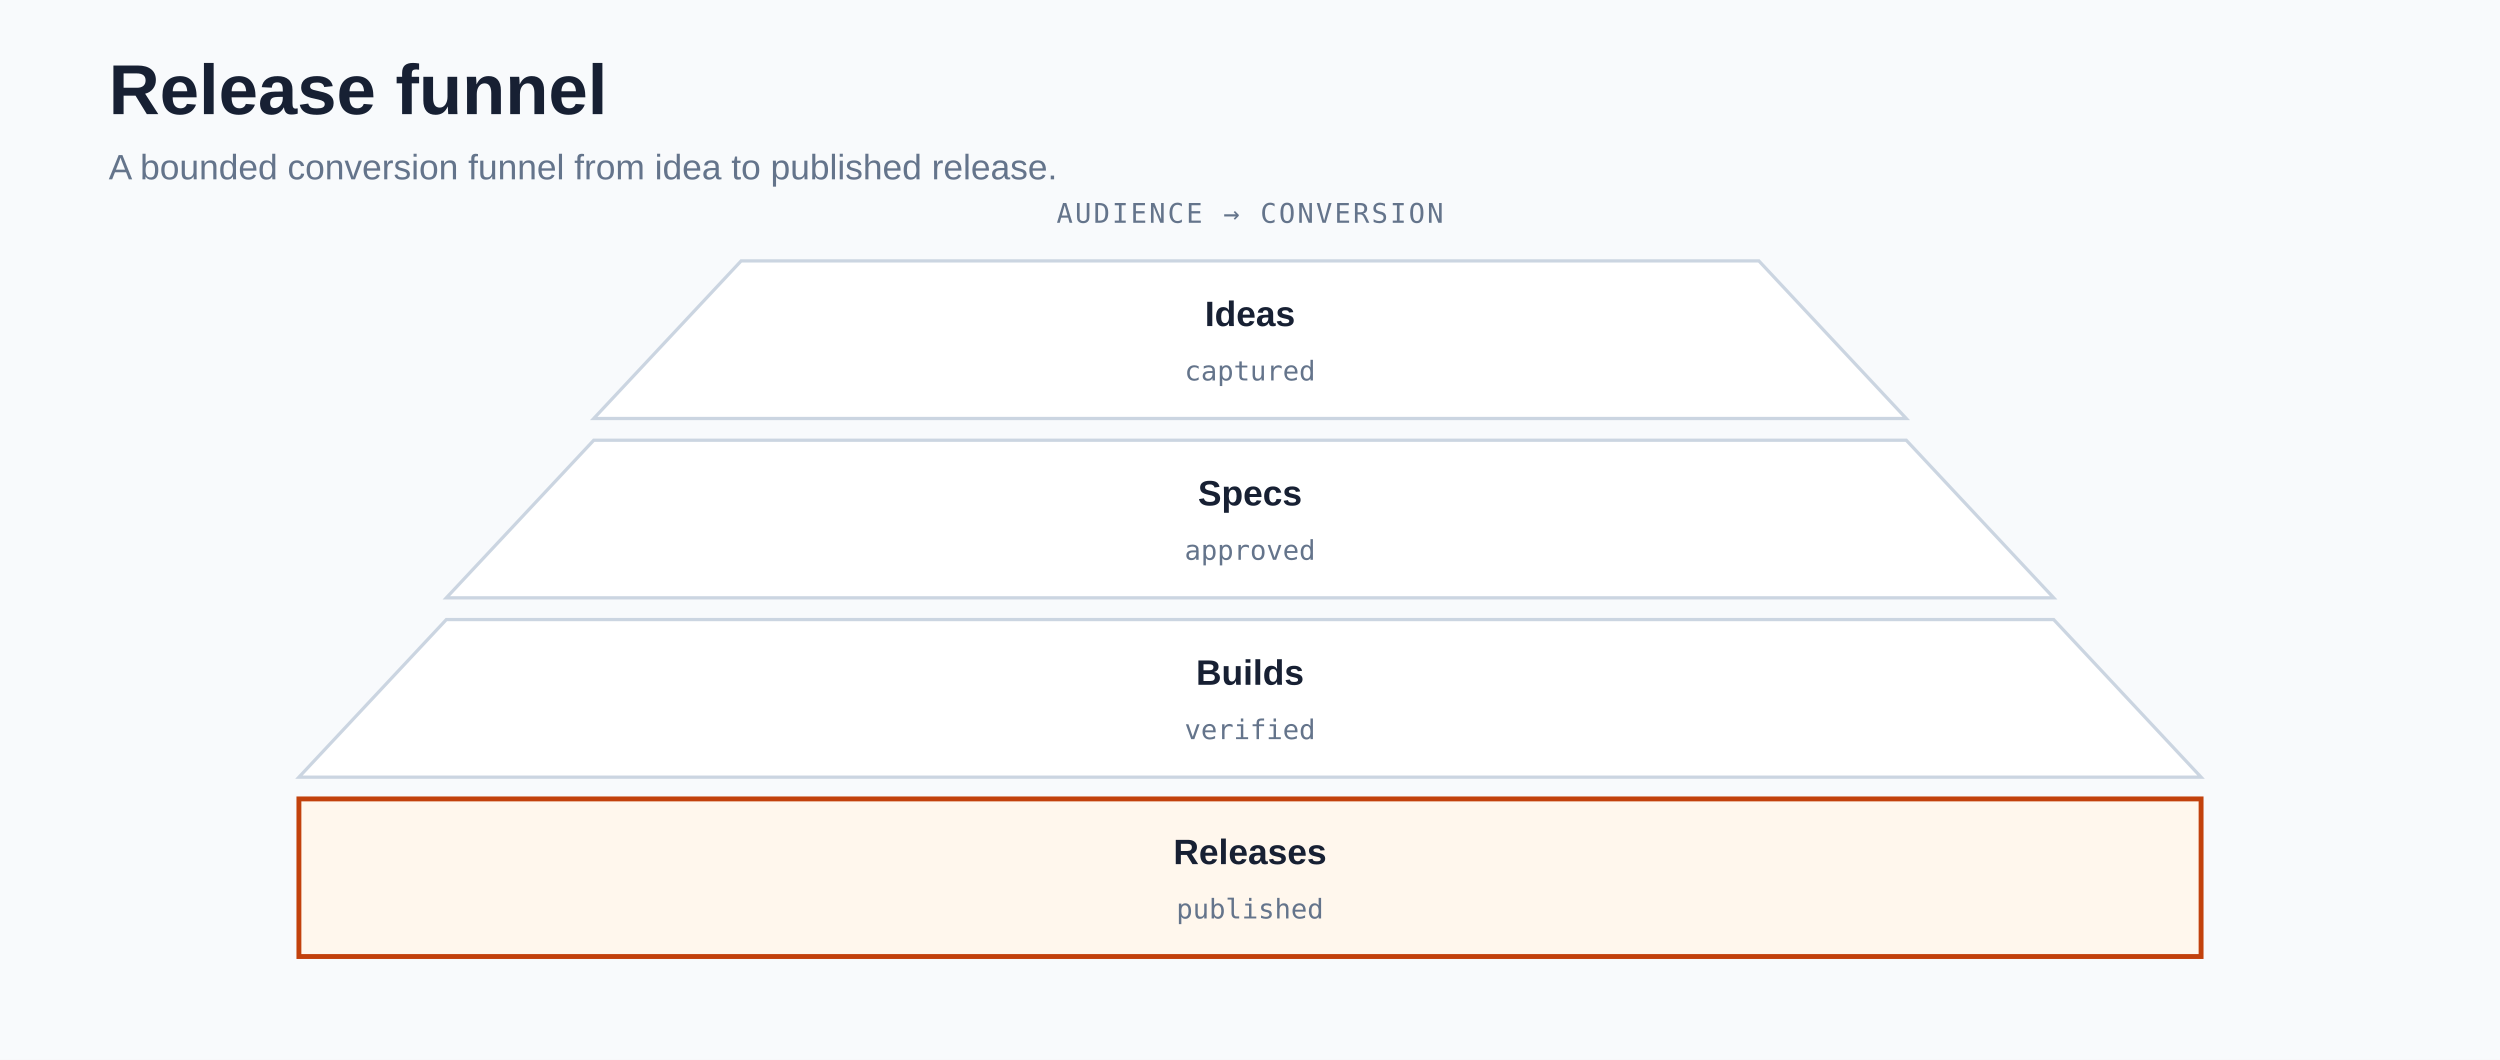
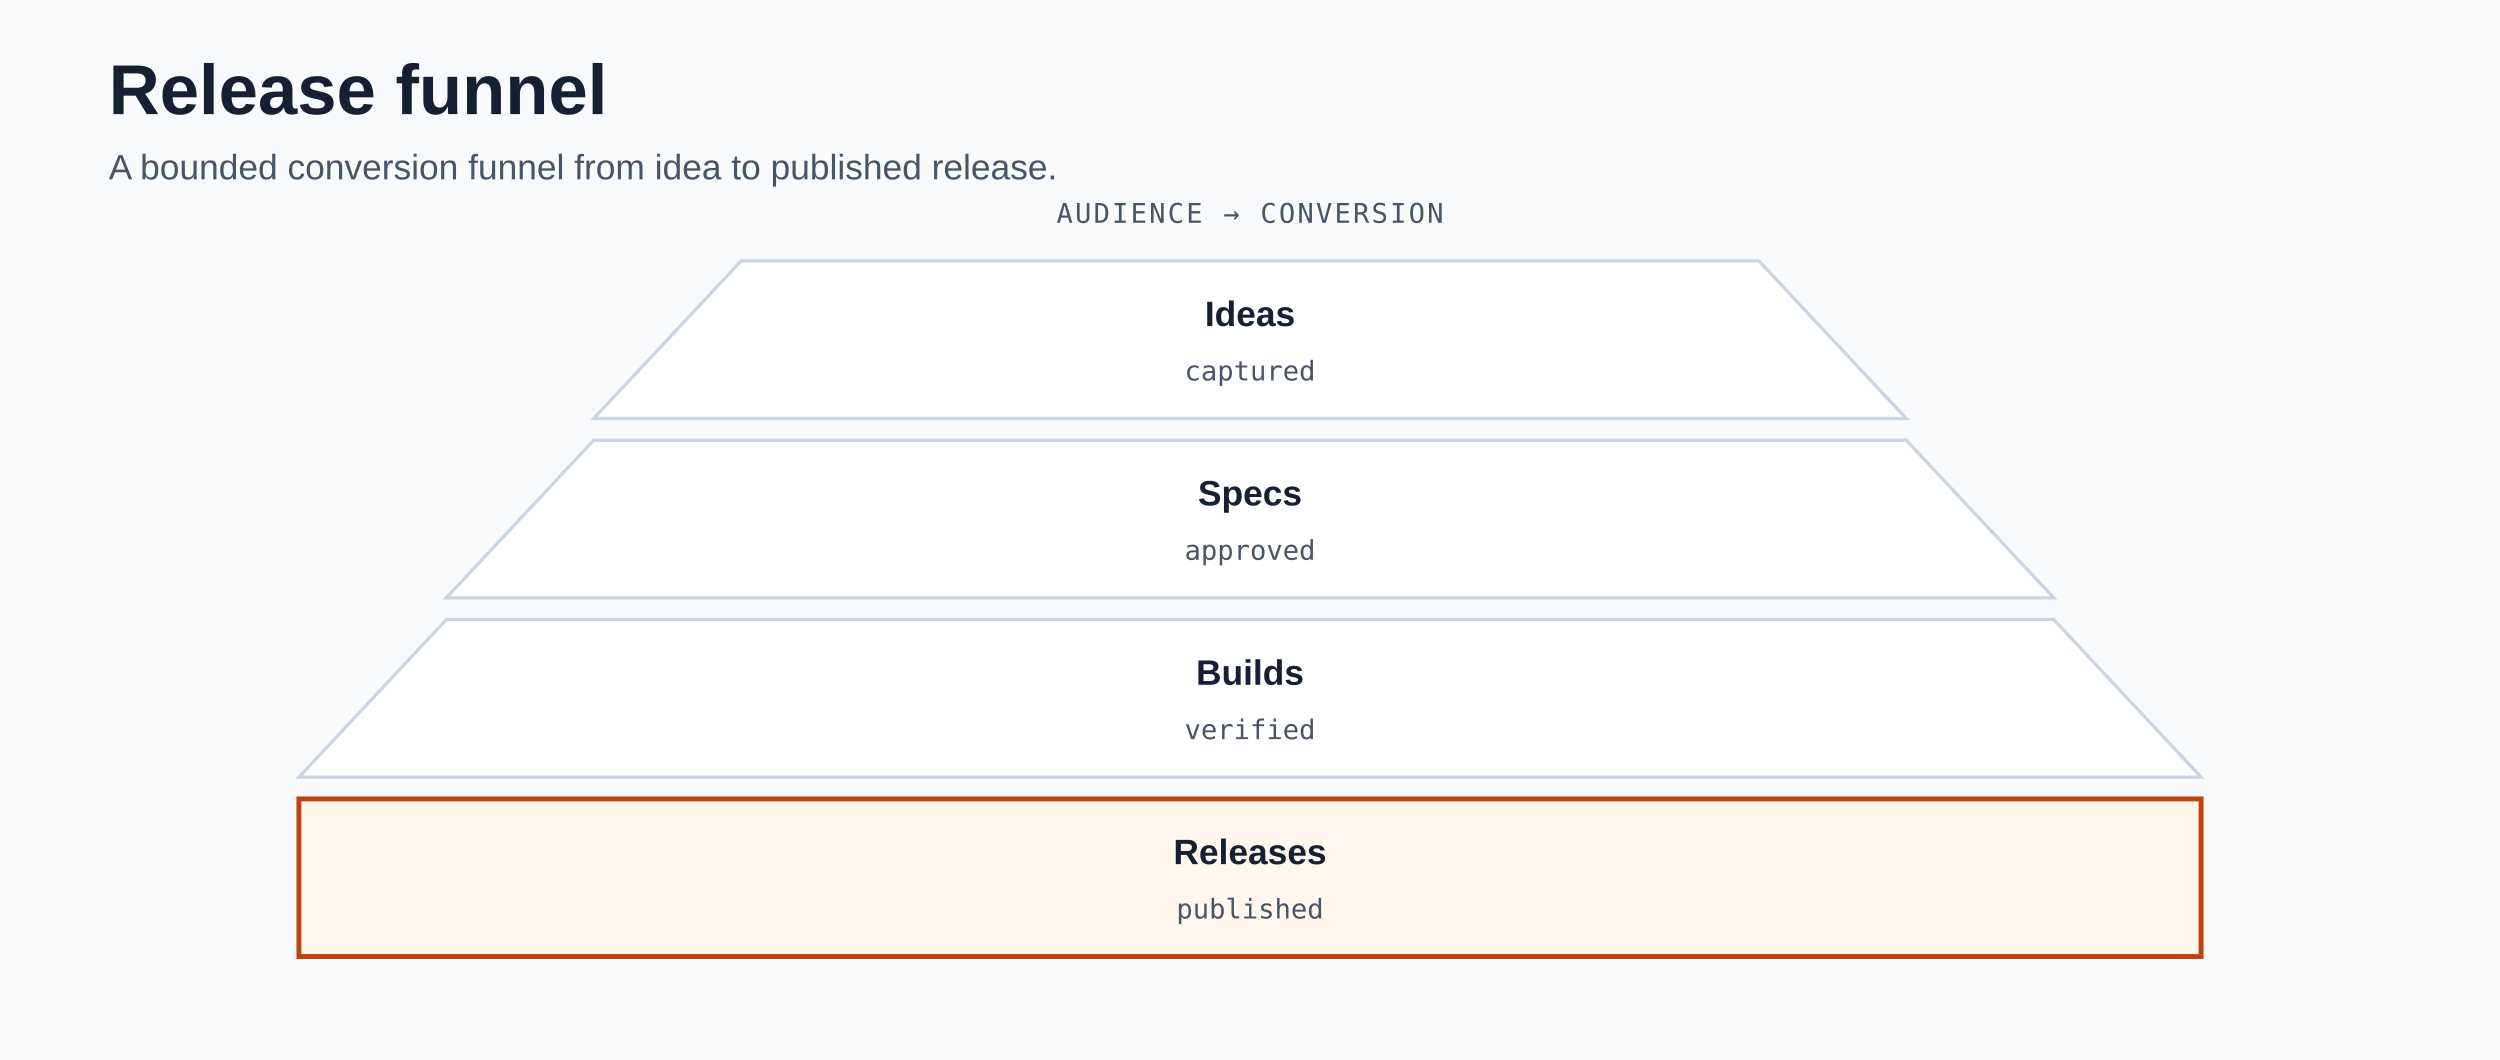
<svg xmlns="http://www.w3.org/2000/svg" width="920" height="390" viewBox="0 0 920 390" role="img" aria-labelledby="notemd-gallery-ranked-funnel-release-title notemd-gallery-ranked-funnel-release-desc" data-notemd-renderer="notemd-reference-layouts@1.1.0" data-layout-safety="notemd-layout-safety@1.0.0">
  <style>
        .ref-canvas { fill: #f8fafc; }
        .ref-title { fill: #172033; font: 700 26px "Segoe UI", Arial, sans-serif; }
-         .ref-summary { fill: #64748b; font: 13px "Segoe UI", Arial, sans-serif; }
+         .ref-summary { fill: #475569; font: 13px "Segoe UI", Arial, sans-serif; }
        .ref-zone { fill: #ffffff; stroke: #cbd5e1; stroke-width: 1; }
-         .ref-zone-label { fill: #64748b; font: 700 10px "Segoe UI", Arial, sans-serif; letter-spacing: 1.5px; }
+         .ref-zone-label { fill: #475569; font: 700 10px "Segoe UI", Arial, sans-serif; letter-spacing: 1.5px; }
        .ref-node { fill: #ffffff; stroke: #cbd5e1; stroke-width: 1.2; }
        .ref-node.focal { fill: #fff7ed; stroke: #c2410c; stroke-width: 1.8; }
        .ref-node.external { stroke-dasharray: 5 4; }
        .ref-node-label { fill: #172033; font: 600 13px "Segoe UI", Arial, sans-serif; }
        .ref-header-label { fill: #ffffff; font: 600 11px "Segoe UI", Arial, sans-serif; }
-         .ref-node-sub { fill: #64748b; font: 10px Consolas, monospace; }
-         .ref-edge { fill: none; stroke: #64748b; stroke-width: 1.5; }
+         .ref-node-sub { fill: #475569; font: 10px Consolas, monospace; }
+         .ref-hub-label { fill: #f8fafc; font: 600 13px "Segoe UI", Arial, sans-serif; }
+         .ref-hub-sub { fill: #e2e8f0; font: 10px Consolas, monospace; }
+         .ref-edge { fill: none; stroke: #475569; stroke-width: 1.5; }
        .ref-edge.accent { stroke: #c2410c; stroke-width: 2; marker-end: url(#notemd-reference-arrow-accent); }
        .ref-edge.link { stroke: #1d4ed8; marker-end: url(#notemd-reference-arrow-link); }
        .ref-edge.trigger { stroke-dasharray: 5 4; }
        .ref-edge.dashed { stroke-dasharray: 5 4; }
-         .ref-edge-label { fill: #64748b; font: 10px Consolas, monospace; paint-order: stroke; stroke: #f8fafc; stroke-width: 5px; }
+         .ref-edge-label { fill: #475569; font: 10px Consolas, monospace; paint-order: stroke; stroke: #f8fafc; stroke-width: 5px; }
        .ref-axis { stroke: #cbd5e1; stroke-width: 1; }
-         .ref-axis-label { fill: #64748b; font: 10px Consolas, monospace; }
+         .ref-axis-label { fill: #475569; font: 10px Consolas, monospace; }
        .ref-chip { fill: #e2e8f0; stroke: #cbd5e1; stroke-width: .7; }
        .ref-chip-text { fill: #172033; font: 700 8px Consolas, monospace; }
        .ref-focal-fill { fill: #fff7ed; stroke: #c2410c; stroke-width: 1.8; }
-         .ref-caption { fill: #64748b; font: 10px Consolas, monospace; letter-spacing: .8px; }
+         .ref-caption { fill: #475569; font: 10px Consolas, monospace; letter-spacing: .8px; }
    </style>
  <defs>
    <marker id="notemd-reference-arrow" markerWidth="8" markerHeight="8" refX="7" refY="4" orient="auto">
-       <path d="M0 0 L8 4 L0 8 Z" fill="#64748b" />
+       <path d="M0 0 L8 4 L0 8 Z" fill="#475569" />
    </marker>
    <marker id="notemd-reference-arrow-accent" markerWidth="8" markerHeight="8" refX="7" refY="4" orient="auto">
      <path d="M0 0 L8 4 L0 8 Z" fill="#c2410c" />
    </marker>
    <marker id="notemd-reference-arrow-link" markerWidth="8" markerHeight="8" refX="7" refY="4" orient="auto">
      <path d="M0 0 L8 4 L0 8 Z" fill="#1d4ed8" />
    </marker>
  </defs>
  <rect class="ref-canvas" x="0" y="0" width="920" height="390" />
  <text x="40" y="42" text-anchor="start" class="ref-title" data-layout-safety="notemd-layout-safety@1.0.0">
    <tspan x="40" dy="0">Release funnel</tspan>
  </text>
  <text x="40" y="66" text-anchor="start" class="ref-summary" data-layout-safety="notemd-layout-safety@1.0.0">
    <tspan x="40" dy="0">A bounded conversion funnel from idea to published release.</tspan>
  </text>
  <text class="ref-caption" x="460" y="82" text-anchor="middle">AUDIENCE → CONVERSION</text>
  <g id="reference-segment-ideas">
    <polygon class="ref-node" points="272.75,96 647.25,96 701.5,154 218.5,154" />
    <text x="460" y="120" text-anchor="middle" class="ref-node-label" data-layout-safety="notemd-layout-safety@1.0.0">
      <tspan x="460" dy="0">Ideas</tspan>
    </text>
    <text x="460" y="140" text-anchor="middle" class="ref-node-sub" data-layout-safety="notemd-layout-safety@1.0.0">
      <tspan x="460" dy="0">captured</tspan>
    </text>
  </g>
  <g id="reference-segment-specs">
    <polygon class="ref-node" points="218.5,162 701.5,162 755.75,220 164.25,220" />
    <text x="460" y="186" text-anchor="middle" class="ref-node-label" data-layout-safety="notemd-layout-safety@1.0.0">
      <tspan x="460" dy="0">Specs</tspan>
    </text>
    <text x="460" y="206" text-anchor="middle" class="ref-node-sub" data-layout-safety="notemd-layout-safety@1.0.0">
      <tspan x="460" dy="0">approved</tspan>
    </text>
  </g>
  <g id="reference-segment-builds">
    <polygon class="ref-node" points="164.25,228 755.75,228 810,286 110,286" />
    <text x="460" y="252" text-anchor="middle" class="ref-node-label" data-layout-safety="notemd-layout-safety@1.0.0">
      <tspan x="460" dy="0">Builds</tspan>
    </text>
    <text x="460" y="272" text-anchor="middle" class="ref-node-sub" data-layout-safety="notemd-layout-safety@1.0.0">
      <tspan x="460" dy="0">verified</tspan>
    </text>
  </g>
  <g id="reference-segment-releases">
    <polygon class="ref-focal-fill" points="110,294 810,294 810,352 110,352" />
    <text x="460" y="318" text-anchor="middle" class="ref-node-label" data-layout-safety="notemd-layout-safety@1.0.0">
      <tspan x="460" dy="0">Releases</tspan>
    </text>
    <text x="460" y="338" text-anchor="middle" class="ref-node-sub" data-layout-safety="notemd-layout-safety@1.0.0">
      <tspan x="460" dy="0">published</tspan>
    </text>
  </g>
</svg>
